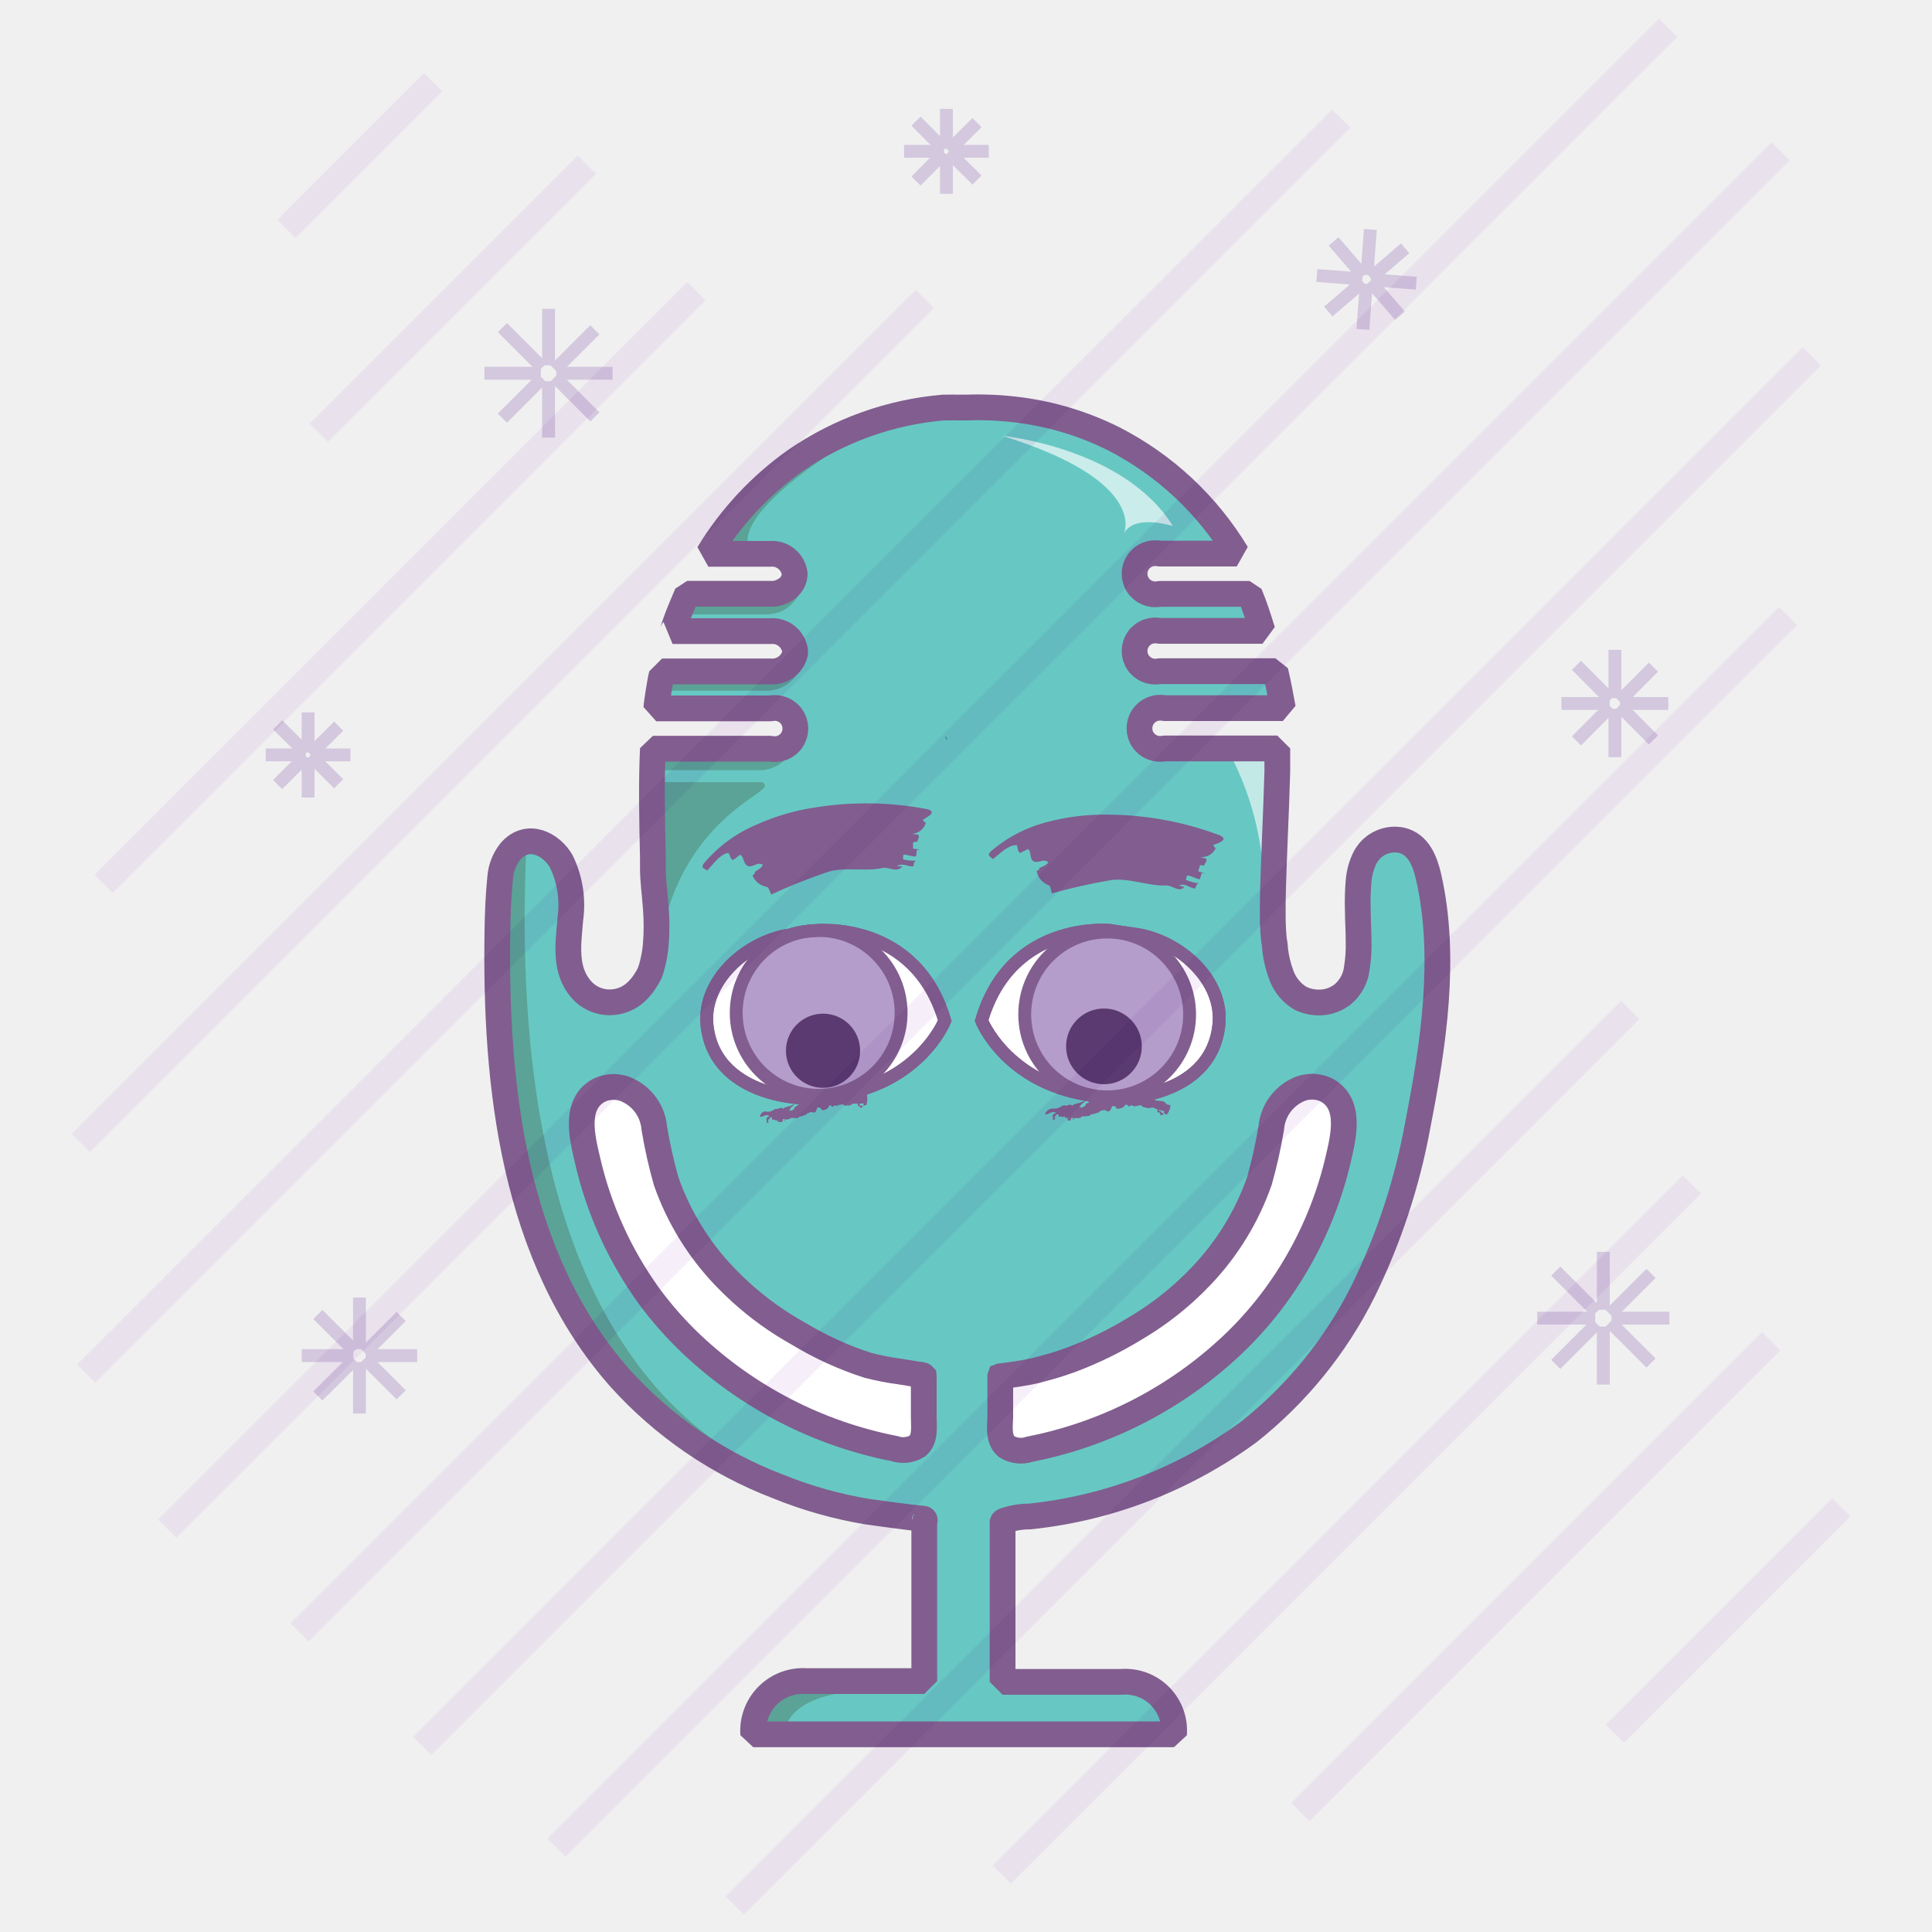
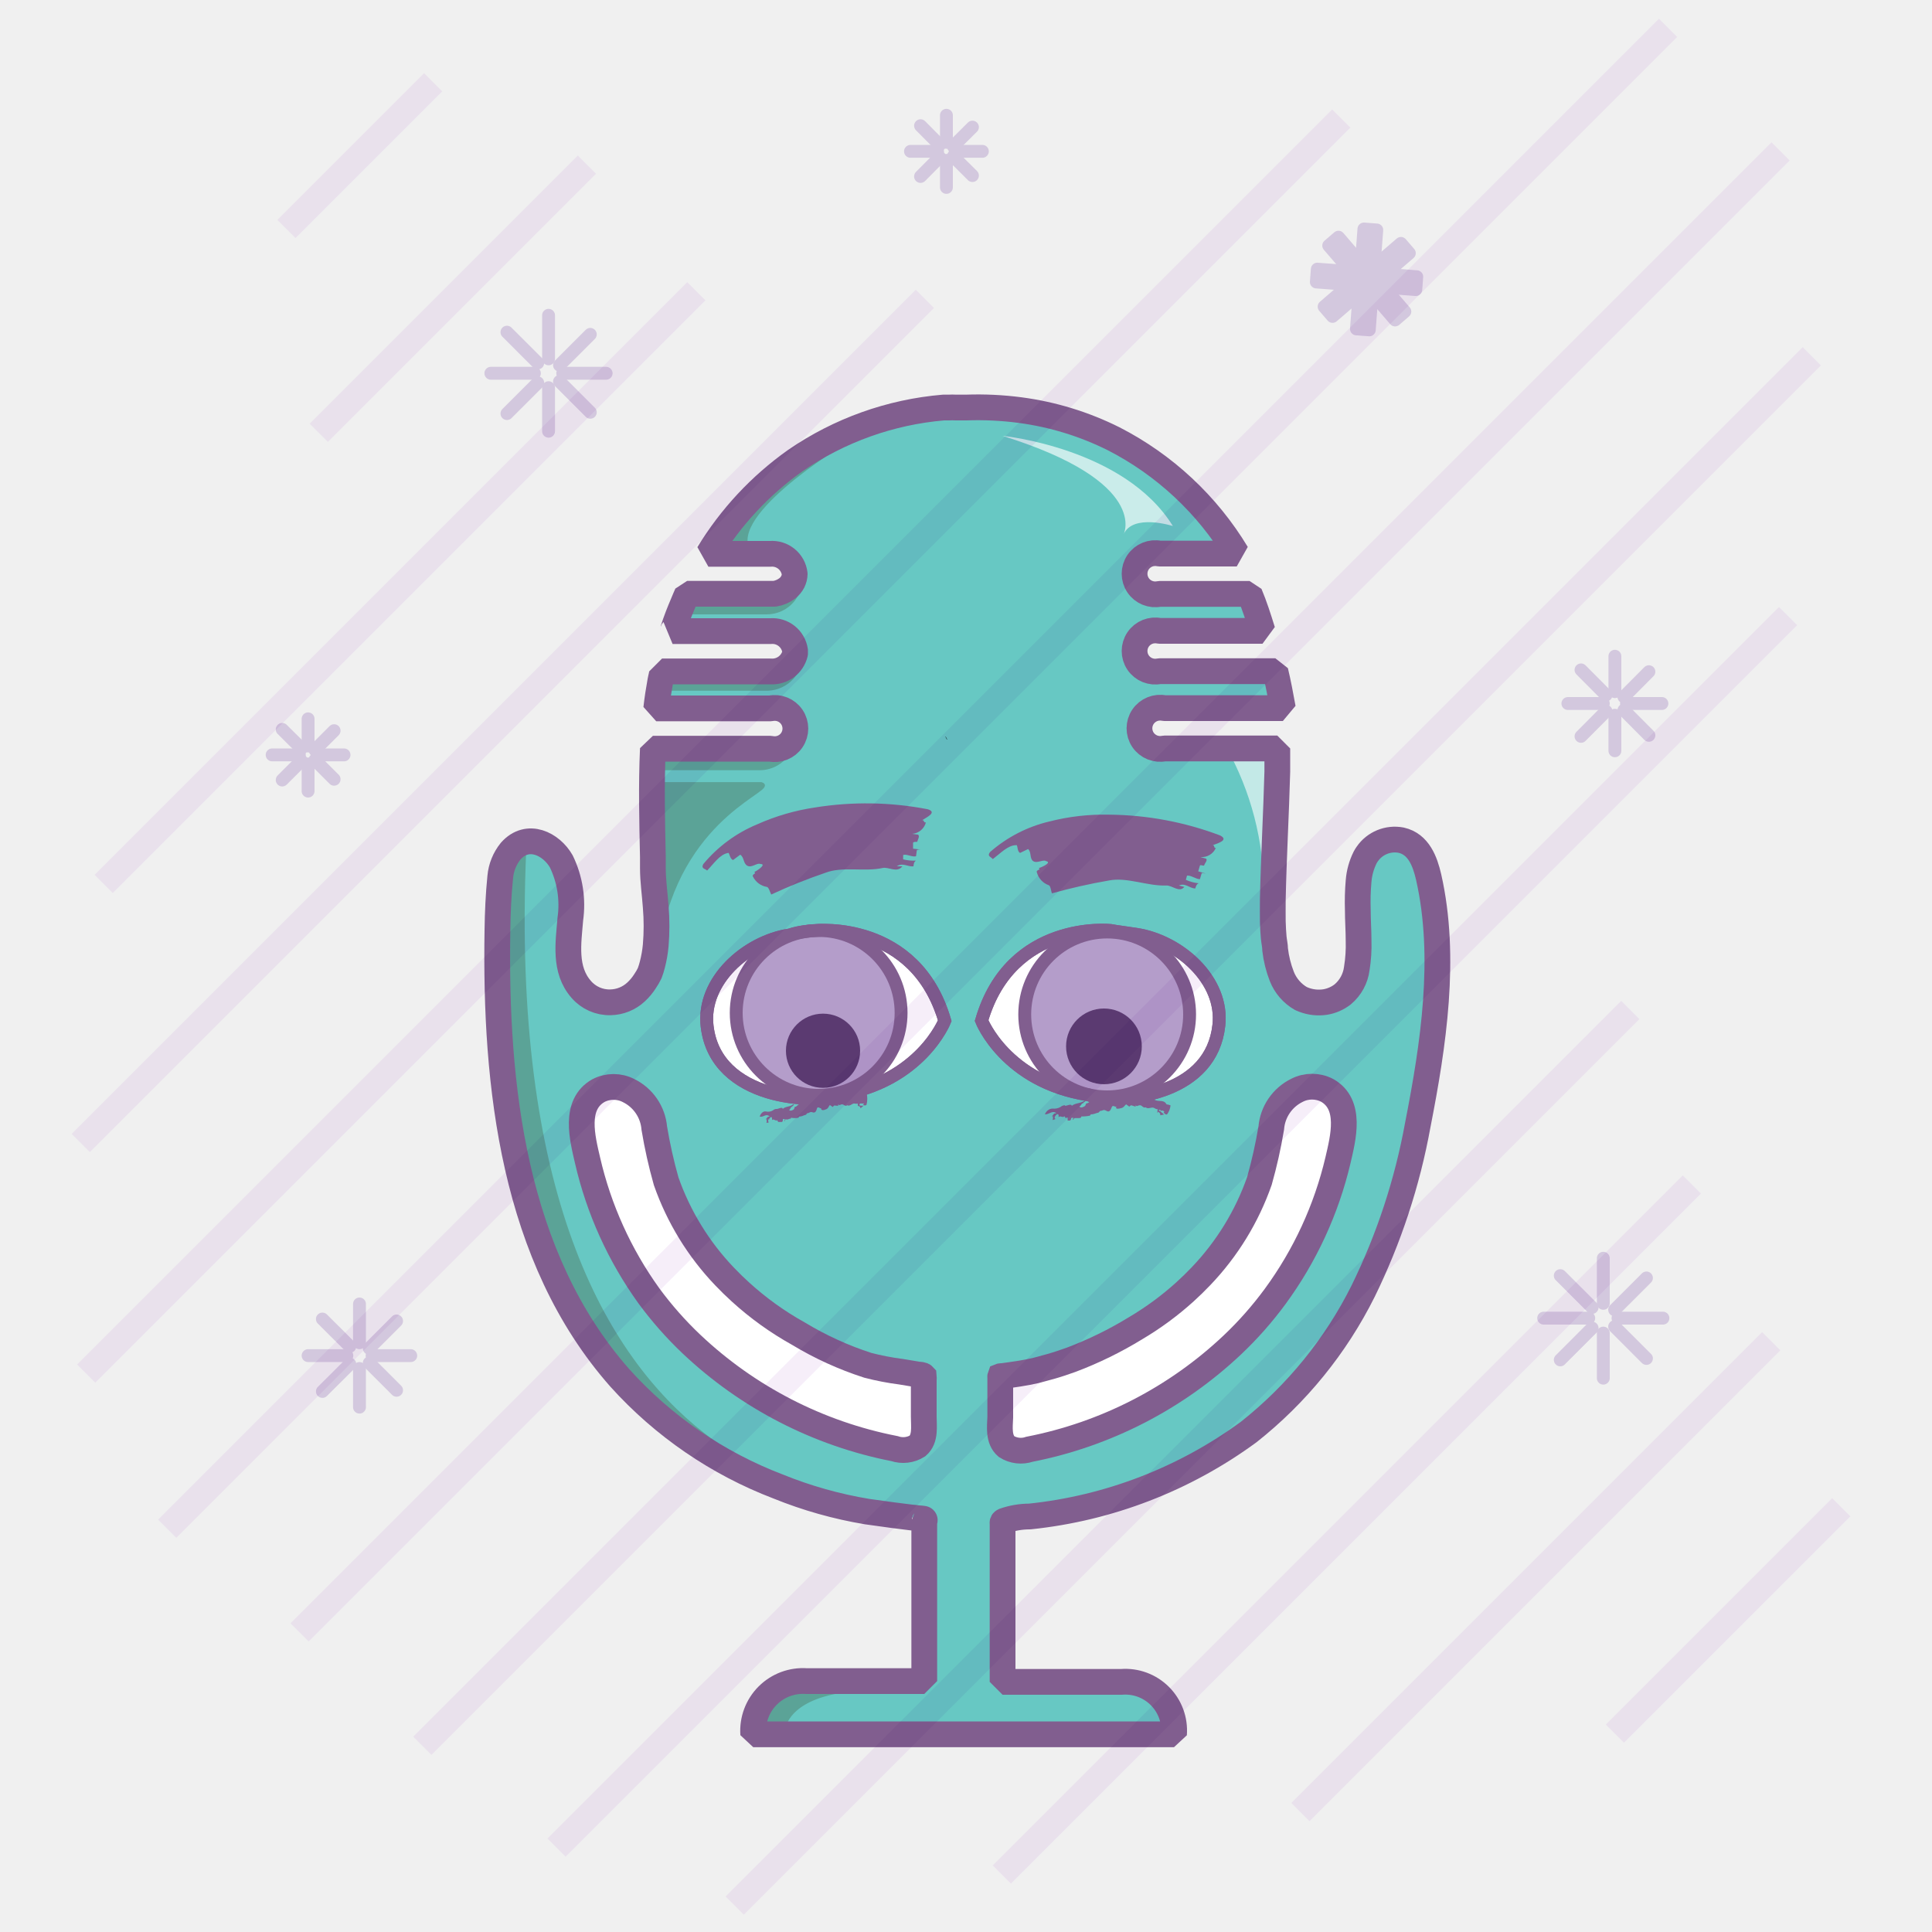
<svg xmlns="http://www.w3.org/2000/svg" viewBox="0 0 150 150">
  <defs>
-     <style>.cls-1{isolation:isolate;}.cls-2{fill:#67c8c3;}.cls-14,.cls-3,.cls-9{fill:#5ba397;}.cls-11,.cls-15,.cls-20,.cls-21,.cls-23,.cls-4,.cls-7{fill:none;}.cls-4{stroke:#67c8c3;stroke-width:0.5px;}.cls-14,.cls-18,.cls-21,.cls-23,.cls-4,.cls-5,.cls-6,.cls-7{stroke-miterlimit:10;}.cls-16,.cls-18,.cls-5{fill:#fff;}.cls-18,.cls-20,.cls-5,.cls-6,.cls-7{stroke:#815e8f;}.cls-12,.cls-13,.cls-6{fill:#b49dca;}.cls-8{fill:#ededed;mix-blend-mode:screen;}.cls-16,.cls-8{opacity:0.65;}.cls-14,.cls-9{stroke:#5ba397;}.cls-20,.cls-9{stroke-linecap:round;}.cls-11,.cls-13,.cls-9{stroke-linejoin:round;}.cls-14,.cls-21,.cls-9{stroke-width:0.25px;}.cls-10{opacity:0.48;}.cls-11,.cls-13{stroke:#b49dca;stroke-linecap:square;}.cls-17,.cls-19{fill:#815e8f;}.cls-18,.cls-20,.cls-23{stroke-width:2px;}.cls-19,.cls-22{mix-blend-mode:multiply;}.cls-20{stroke-linejoin:bevel;}.cls-21{stroke:#000;}.cls-22{opacity:0.8;}.cls-23{stroke:#c999e0;opacity:0.2;mix-blend-mode:luminosity;}</style>
+     <style>
+         .cls-1{isolation:isolate;}.cls-2{fill:#67c8c3;}.cls-14,.cls-3,.cls-9{fill:#5ba397;}.cls-11,.cls-15,.cls-20,.cls-21,.cls-23,.cls-4,.cls-7{fill:none;}
+         .cls-4{stroke:#67c8c3;stroke-width:0.5px;}.cls-14,.cls-18,.cls-21,.cls-23,.cls-4,.cls-5,.cls-6,.cls-7{stroke-miterlimit:10;}.cls-16,.cls-18,.cls-5{fill:#fff;}
+         .cls-18,.cls-20,.cls-5,.cls-6,.cls-7{stroke:#815e8f;}.cls-11,.cls-11,.cls-6{fill:#b49dca;}.cls-8{fill:#ededed;mix-blend-mode:screen;}.cls-16,.cls-8{opacity:0.65;}
+         .cls-14,.cls-9{stroke:#5ba397;}.cls-20,.cls-9{stroke-linecap:round;}.cls-11,.cls-11,.cls-9{stroke-linejoin:round;}.cls-14,.cls-21,.cls-9{stroke-width:0.25px;}
+         .cls-10{opacity:0.48;stroke:#b49dca;}.cls-11{stroke-linecap:round;}.cls-17,.cls-19{fill:#815e8f;}.cls-18,.cls-20,.cls-23{stroke-width:2px;}
+         .cls-19,.cls-22{mix-blend-mode:multiply;}.cls-20{stroke-linejoin:bevel;}.cls-21{stroke:#000;}.cls-22{opacity:0.8;}.cls-23{stroke:#c999e0;opacity:0.2;mix-blend-mode:luminosity;}
+         </style>
  </defs>
  <g class="cls-1">
    <g id="Layer_1" data-name="Layer 1">
      <path class="cls-2" d="M77,134.65H91.15a3.79,3.79,0,0,0-4.08-4.07H77.84v-3.05q0-4.61,0-9.22a.32.32,0,0,1,0-.14.24.24,0,0,1,.11-.09,6.07,6.07,0,0,1,2-.34,34.85,34.85,0,0,0,17-6.56,32.36,32.36,0,0,0,8.88-10.93,49.3,49.3,0,0,0,4.25-12.93c1.21-6.17,2.25-13,.84-19.22-.28-1.22-.78-2.57-2.14-2.87a2.6,2.6,0,0,0-2.63,1.08,2.26,2.26,0,0,0-.16.26,5,5,0,0,0-.51,1.84,18.79,18.79,0,0,0-.06,2.25c0,.79.06,1.58.06,2.37a11.31,11.31,0,0,1-.14,2.17,3.13,3.13,0,0,1-1.09,2,3,3,0,0,1-1.38.6,3.27,3.27,0,0,1-1.64-.18l-.22-.09a3.43,3.43,0,0,1-1.49-1.72A8.38,8.38,0,0,1,99,73.72c0-.3-.08-.61-.11-.94s-.06-.82-.07-1.24,0-1.13,0-1.69c.07-3.3.26-6.63.35-9.94v-.57c0-.41,0-.82,0-1.23H90.4a1.6,1.6,0,1,1,0-3.13h9.2c-.18-1-.37-2-.58-2.87h-9a1.6,1.6,0,1,1,0-3.13h8c-.31-1-.63-2-1-2.87h-7a1.6,1.6,0,1,1,0-3.13h6a23.88,23.88,0,0,0-9.55-8.91,23,23,0,0,0-7.27-2.23,25.28,25.28,0,0,0-4.17-.2H74.2a4.58,4.58,0,0,0-.53,0h-.14l-.27,0a23.82,23.82,0,0,0-11.5,4.11A24.45,24.45,0,0,0,55,43h4.79a1.77,1.77,0,0,1,1.91,1.56,1.44,1.44,0,0,1-.15.61,1.59,1.59,0,0,1-.41.5,2.18,2.18,0,0,1-1,.43l-.28,0H53.35c-.11.25-.22.5-.32.75-.28.65-.54,1.31-.76,2,0,.05,0,.1-.05.15h7.6a1.78,1.78,0,0,1,1.91,1.52,1.48,1.48,0,0,1,0,.21,1.82,1.82,0,0,1-1.9,1.4H51.4c0,.24-.09.49-.13.73-.13.71-.24,1.43-.32,2.14h8.87a1.6,1.6,0,1,1,0,3.13H50.69c-.13,2.8-.06,5.63,0,8.41,0,.29,0,.57,0,.86,0,1,.15,2,.22,3a17.92,17.92,0,0,1,0,3,9.48,9.48,0,0,1-.26,1.49,5.75,5.75,0,0,1-.21.67,4.77,4.77,0,0,1-.36.62,4.23,4.23,0,0,1-.69.83,3,3,0,0,1-2,.81,2.89,2.89,0,0,1-2.26-1c-1.35-1.53-1-3.62-.85-5.46a7.78,7.78,0,0,0-.7-4.48c-.76-1.34-2.6-2.3-3.93-.8a3.71,3.71,0,0,0-.81,2c-.14,1.38-.2,2.76-.22,4.14C38.42,84.29,39.84,97.6,48.14,107a31.8,31.8,0,0,0,12.27,8.41,32.59,32.59,0,0,0,6.91,1.95c.31.05,3.54.5,4.35.55.1,0,.18.1.09.21v12.4l-9.15,0a3.87,3.87,0,0,0-4.13,4.13Z" />
      <path class="cls-3" d="M50.64,59.8h8.27a2.78,2.78,0,0,0,2.42-1.3A2.83,2.83,0,0,0,61.71,57,2,2,0,0,1,59.8,58.6H50.67Z" />
      <path class="cls-4" d="M95.45,58.11c1.23,9.6.63,22.65-2.31,40.39,0,0,4-4.78,5-7.87a.64.64,0,0,0,0-.07,4.64,4.64,0,0,0,.12-.47.32.32,0,0,0,0-.14" />
      <path class="cls-5" d="M62.52,72.33a5.81,5.81,0,0,0-1.2.26c-3.38.51-6.83,3.58-6.42,7.08.68,5.83,8.48,6,10.15,5.34,6.44-1,8.3-5.76,8.3-5.76-2.28-7.82-10-7-10-7A6.38,6.38,0,0,0,62.52,72.33Z" />
      <circle class="cls-6" cx="63.56" cy="78.64" r="6.4" />
      <path class="cls-7" d="M62.52,72.33a5.81,5.81,0,0,0-1.2.26c-3.38.51-6.83,3.58-6.42,7.08.68,5.83,8.48,6,10.15,5.34,6.44-1,8.3-5.76,8.3-5.76-2.28-7.82-10-7-10-7A6.38,6.38,0,0,0,62.52,72.33Z" />
      <path class="cls-8" d="M98.62,58.61C98.59,64,98.11,70,98.11,70a22.94,22.94,0,0,0-2.57-11.37Z" />
      <path class="cls-9" d="M60.89,134.06s.44-2.92,6.91-2.92a39.66,39.66,0,0,0-6.13.08,3,3,0,0,0-2.61,2.84Z" />
      <path class="cls-9" d="M71.39,117c-1.59-.23-32.95,2.21-30.66-51l-.61.28a3.53,3.53,0,0,0-.77,2.52c-.82,7.89-2.41,46.84,32.46,48.48C71.45,117.31,72.3,117.12,71.39,117Z" />
      <path class="cls-5" d="M85.27,85.18A3.58,3.58,0,0,1,84.5,85c-6.43-1-8.29-5.76-8.29-5.76,2.28-7.82,10-7,10-7s.42.08,2,.3c3.38.51,6.83,3.58,6.42,7.08C94.05,84.85,87.82,85.53,85.27,85.18Z" />
      <circle class="cls-6" cx="85.96" cy="78.76" r="6.4" />
      <path class="cls-7" d="M85.27,85.18A3.58,3.58,0,0,1,84.5,85c-6.43-1-8.29-5.76-8.29-5.76,2.28-7.82,10-7,10-7s.42.08,2,.3c3.38.51,6.83,3.58,6.42,7.08C94.05,84.85,87.82,85.53,85.27,85.18Z" />
      <path class="cls-3" d="M62.26,51.06a2.6,2.6,0,0,1,0,.39,2.83,2.83,0,0,1-2.83,2.18H51.73c.11-.62.19-.91.21-1.17h8.42A1.82,1.82,0,0,0,62.26,51.06Z" />
      <path class="cls-3" d="M62.24,45a2.59,2.59,0,0,1-.58,1.7,2.77,2.77,0,0,1-2.16,1H53.35a7.54,7.54,0,0,1,.39-1.08h6.59l.28,0a1.68,1.68,0,0,0,1-.43,1.59,1.59,0,0,0,.41-.5A2.06,2.06,0,0,0,62.24,45Z" />
      <g class="cls-10">
        <line class="cls-11" x1="124.48" y1="97.69" x2="124.48" y2="101.19" />
        <line class="cls-11" x1="124.48" y1="103.5" x2="124.48" y2="107" />
        <line class="cls-11" x1="129.11" y1="102.34" x2="125.62" y2="102.34" />
        <line class="cls-11" x1="123.35" y1="102.34" x2="119.85" y2="102.34" />
        <line class="cls-11" x1="125.36" y1="101.69" x2="127.83" y2="99.22" />
        <line class="cls-11" x1="125.36" y1="103" x2="127.83" y2="105.47" />
        <line class="cls-11" x1="121.14" y1="105.58" x2="123.61" y2="103.11" />
        <line class="cls-11" x1="123.61" y1="101.51" x2="121.14" y2="99.04" />
      </g>
      <g class="cls-10">
-         <rect class="cls-12" x="104.5" y="19.08" width="3.54" height="1" transform="translate(78.75 124.08) rotate(-85.69)" />
-         <rect class="cls-12" x="104.18" y="23.3" width="3.54" height="1" transform="translate(74.25 127.67) rotate(-85.69)" />
-         <rect class="cls-12" x="107.7" y="20.08" width="1" height="3.54" transform="translate(78.33 128.12) rotate(-85.72)" />
-         <rect class="cls-12" x="103.52" y="19.76" width="1" height="3.54" transform="translate(74.77 123.65) rotate(-85.72)" />
-         <rect class="cls-12" x="105.98" y="19.93" width="3.54" height="1" transform="translate(12.76 75.24) rotate(-40.72)" />
-         <rect class="cls-12" x="107.04" y="21.41" width="1" height="3.54" transform="translate(10.91 75.76) rotate(-40.72)" />
-         <rect class="cls-12" x="102.7" y="22.53" width="3.54" height="1" transform="translate(10.27 73.73) rotate(-40.72)" />
-         <rect class="cls-12" x="104.19" y="18.31" width="1" height="3.54" transform="translate(12.25 73.16) rotate(-40.72)" />
+         <rect class="cls-11" x="104.5" y="19.08" width="3.54" height="1" transform="translate(78.75 124.08) rotate(-85.69)" />
+         <rect class="cls-11" x="104.18" y="23.3" width="3.54" height="1" transform="translate(74.25 127.67) rotate(-85.69)" />
+         <rect class="cls-11" x="107.7" y="20.08" width="1" height="3.54" transform="translate(78.33 128.12) rotate(-85.72)" />
+         <rect class="cls-11" x="103.52" y="19.76" width="1" height="3.54" transform="translate(74.77 123.65) rotate(-85.72)" />
+         <rect class="cls-11" x="105.98" y="19.93" width="3.54" height="1" transform="translate(12.76 75.24) rotate(-40.72)" />
+         <rect class="cls-11" x="107.04" y="21.41" width="1" height="3.54" transform="translate(10.91 75.76) rotate(-40.72)" />
+         <rect class="cls-11" x="102.7" y="22.53" width="3.54" height="1" transform="translate(10.27 73.73) rotate(-40.72)" />
+         <rect class="cls-11" x="104.19" y="18.31" width="1" height="3.54" transform="translate(12.25 73.16) rotate(-40.72)" />
      </g>
      <g class="cls-10">
        <line class="cls-11" x1="42.59" y1="24.48" x2="42.59" y2="27.86" />
        <line class="cls-11" x1="42.59" y1="30.1" x2="42.59" y2="33.48" />
        <line class="cls-11" x1="47.06" y1="28.98" x2="43.69" y2="28.98" />
        <line class="cls-11" x1="41.49" y1="28.98" x2="38.11" y2="28.98" />
        <line class="cls-11" x1="43.44" y1="28.35" x2="45.83" y2="25.96" />
-         <line class="cls-13" x1="43.44" y1="29.62" x2="45.83" y2="32.01" />
+         <line class="cls-11" x1="43.44" y1="29.62" x2="45.83" y2="32.01" />
        <line class="cls-11" x1="39.36" y1="32.11" x2="41.75" y2="29.72" />
        <line class="cls-11" x1="41.75" y1="28.18" x2="39.36" y2="25.79" />
      </g>
      <g class="cls-10">
        <line class="cls-11" x1="23.92" y1="55.81" x2="23.92" y2="57.92" />
        <line class="cls-11" x1="23.92" y1="59.31" x2="23.92" y2="61.42" />
        <line class="cls-11" x1="26.71" y1="58.61" x2="24.61" y2="58.61" />
        <line class="cls-11" x1="23.24" y1="58.61" x2="21.13" y2="58.61" />
        <line class="cls-11" x1="24.45" y1="58.22" x2="25.94" y2="56.73" />
-         <line class="cls-13" x1="24.45" y1="59.01" x2="25.94" y2="60.5" />
+         <line class="cls-11" x1="24.45" y1="59.01" x2="25.94" y2="60.5" />
        <line class="cls-11" x1="21.91" y1="60.56" x2="23.4" y2="59.07" />
        <line class="cls-11" x1="23.4" y1="58.11" x2="21.91" y2="56.63" />
      </g>
      <g class="cls-10">
        <line class="cls-11" x1="73.48" y1="8.95" x2="73.48" y2="11.05" />
        <line class="cls-11" x1="73.48" y1="12.45" x2="73.48" y2="14.55" />
        <line class="cls-11" x1="76.27" y1="11.75" x2="74.16" y2="11.75" />
        <line class="cls-11" x1="72.79" y1="11.75" x2="70.69" y2="11.75" />
        <line class="cls-11" x1="74.01" y1="11.35" x2="75.5" y2="9.87" />
-         <line class="cls-13" x1="74.01" y1="12.15" x2="75.5" y2="13.63" />
+         <line class="cls-11" x1="74.01" y1="12.15" x2="75.5" y2="13.63" />
        <line class="cls-11" x1="71.47" y1="13.7" x2="72.95" y2="12.21" />
        <line class="cls-11" x1="72.95" y1="11.25" x2="71.47" y2="9.76" />
      </g>
      <g class="cls-10">
        <line class="cls-11" x1="27.91" y1="101.24" x2="27.91" y2="104.25" />
        <line class="cls-11" x1="27.91" y1="106.25" x2="27.91" y2="109.25" />
        <line class="cls-11" x1="31.89" y1="105.25" x2="28.89" y2="105.25" />
        <line class="cls-11" x1="26.93" y1="105.25" x2="23.92" y2="105.25" />
        <line class="cls-11" x1="28.67" y1="104.68" x2="30.79" y2="102.56" />
        <line class="cls-11" x1="28.67" y1="105.82" x2="30.79" y2="107.94" />
        <line class="cls-11" x1="25.03" y1="108.03" x2="27.16" y2="105.91" />
        <line class="cls-11" x1="27.16" y1="104.53" x2="25.03" y2="102.41" />
      </g>
      <path class="cls-9" d="M55.84,42.47c-.17-.2,3.35-5.55,10.37-8.52,0,0-9.29,5.47-8.21,8.52Z" />
      <path class="cls-14" d="M51,60.85h8.1c1.34.38-5.88,2.21-7.81,11.51C51.24,72.36,50.62,61.17,51,60.85Z" />
      <line class="cls-15" x1="76.99" y1="80" x2="76.04" y2="70.64" />
      <path class="cls-16" d="M77.84,33.84s9.47.93,13.22,7c0,0-3.12-1-3.83.66C87.23,41.52,89.36,37.43,77.84,33.84Z" />
      <path class="cls-17" d="M67.29,84.89A.73.73,0,0,0,67,85c-.3-.27-.54.14-.86,0s-.51.06-.79-.06c-.11.39-.55-.07-.76.19-.14,0-.21.21-.1.27-.19,0-.15-.15-.3-.07l0-.14c-.06,0-.12-.1-.19-.07l-.07.14c-.2-.15-.28.14-.49.06.14.09-.05.09,0,.2,0,0-.16-.07-.12-.11-.18,0-.3.23-.42.05l-.06.07c-.09.1-.19,0-.29,0v.08a.19.19,0,0,1-.24,0c-.17,0-.36.19-.51.31-.18,0-.07.16-.21.24s-.25.11-.33,0c.13,0,.1-.25.26-.23-.07-.06.22-.13.07-.2-.24.22-.61.15-.82.37,0-.2-.35,0-.45,0l0,0a.4.4,0,0,0-.31.11.74.74,0,0,1-.52.09c-.27-.08-.46.23-.51.39.32.08.48-.28.78,0-.2,0-.19.08-.3.22l.1,0-.05.06c.05.06,0,.15,0,.22l.22-.07c-.14,0-.08-.13-.07-.22h.12s-.12,0,0-.11.1-.06.16,0l0,.18c.1-.16.29.11.4,0l.08.14.13,0v0h.16c.08-.05.07-.13.07-.19s.12-.06.16,0l-.06.11.08,0c-.05,0,0-.08,0-.12.17,0,.12,0,.23,0,.09-.09.24,0,.22-.13a1.4,1.4,0,0,0,.58,0l.06-.09c.23,0,.3-.09.52-.14v0l.1-.12c.18,0,.21-.15.42-.07s.29-.11.34-.3.24,0,.33,0l0,.07.08.06c.13,0,.14,0,.31-.07s.18-.22.28-.33l.23.16v0c.13-.2.1-.09.42-.1l0-.11c.11.13.16,0,.3,0s.26.2.39.07c.24.12.39-.18.6-.13s.24-.08.23.11h0v.18l0-.12c.07.06.18,0,.21.2l.23-.2s-.09,0-.14,0v0s-.16,0-.2-.07l.07,0c-.07,0,0-.09,0-.1s.12,0,.24,0,.07.05,0,.08.22.13.27,0v0A1.89,1.89,0,0,0,67.29,84.89Z" />
      <path class="cls-17" d="M90.88,85.82a1.29,1.29,0,0,0-.31-.08c-.24-.44-.67-.12-1-.41a5.17,5.17,0,0,1-.94-.29c-.19.38-.65-.21-.93,0-.17,0-.27.19-.15.26-.22,0-.16-.16-.35-.11l.07-.13c-.06,0-.13-.12-.21-.09l-.09.14c-.23-.15-.35.12-.59,0,.16.1-.07.08,0,.19,0-.06-.18-.07-.13-.12-.21,0-.37.23-.5,0l-.07.07c-.12.09-.23,0-.34,0v.08a.28.28,0,0,1-.29,0c-.2,0-.42.2-.6.32-.22,0-.09.16-.26.25s-.29.13-.39,0c.16-.05.14-.26.31-.25-.08-.06.27-.13.1-.2-.29.23-.72.17-1,.41,0-.2-.4,0-.52,0l0-.05a.55.55,0,0,0-.36.14,1,1,0,0,1-.61.12c-.31,0-.54.27-.59.45.37,0,.56-.34.9-.09-.24,0-.23.09-.35.25l.11,0-.06.07c.06.05,0,.15,0,.21l.25-.09c-.15,0-.09-.12-.08-.21H82s-.13,0,0-.1.12-.07.19,0l0,.18c.12-.17.33.09.45-.08l.1.15.15-.06V87l.18,0a.19.19,0,0,0,.09-.19c.07,0,.14-.07.18,0l-.06.12h.09c-.07,0,0-.08.06-.12.19,0,.13,0,.26,0s.28,0,.26-.13a2.93,2.93,0,0,0,.67-.06l.07-.1c.26,0,.35-.09.6-.14v0l.13-.13c.2,0,.25-.15.49,0s.34-.12.41-.3.27,0,.38,0l-.07.06.09.07c.15,0,.16,0,.35-.05s.24-.19.36-.29l.25.18v0c.17-.18.13-.09.49,0v-.11c.1.14.18,0,.34,0s.26.25.43.16c.23.19.48-.08.7.07s.29,0,.22.19h0l0,.19.07-.11c.06.07.18.12.15.28l.31-.06a.28.28,0,0,1-.13-.11l0,0s-.16-.09-.18-.17H90c-.06-.08,0-.09.07-.09.1.17.14,0,.27.1s0,.08,0,.1.18.24.28.15v0A1.43,1.43,0,0,0,90.88,85.82Z" />
      <path class="cls-18" d="M81.58,106.09c.53-.15,1.06-.33,1.59-.52a29.5,29.5,0,0,0,5-2.45A23.67,23.67,0,0,0,92,100.3c.43-.39.85-.8,1.25-1.22a20.51,20.51,0,0,0,4.53-7.39,38.15,38.15,0,0,0,.92-4.11,3.59,3.59,0,0,1,2-2.93,2.55,2.55,0,0,1,2.33,0c1.94,1.09,1.25,3.7.85,5.43A29.22,29.22,0,0,1,99,100.66a28.11,28.11,0,0,1-3.31,3.75,31.85,31.85,0,0,1-15.76,8.11,2.09,2.09,0,0,1-1.79-.21c-.64-.56-.51-1.51-.48-2.27,0-.54,0-1.08,0-1.62s0-1,0-1.5a.1.1,0,0,1,0-.07.12.12,0,0,1,.09,0c.88-.12,1.78-.24,2.65-.44Z" />
      <path class="cls-18" d="M71.72,106.83a.1.1,0,0,1,0,0,1.71,1.71,0,0,1,0,.32s0,.84,0,1.22c0,.54,0,1.08,0,1.62,0,.76.16,1.71-.48,2.27a2.09,2.09,0,0,1-1.79.21,31.85,31.85,0,0,1-15.76-8.11,28.11,28.11,0,0,1-3.31-3.75A29.22,29.22,0,0,1,45.62,90.1c-.4-1.73-1.09-4.34.85-5.43a2.55,2.55,0,0,1,2.33,0,3.59,3.59,0,0,1,2,2.93,38.15,38.15,0,0,0,.92,4.11,20.51,20.51,0,0,0,4.53,7.39c.4.42.82.83,1.25,1.22a24,24,0,0,0,4.5,3.23A25.59,25.59,0,0,0,67.37,106a20.77,20.77,0,0,0,2.59.5l1.32.22C71.42,106.73,71.63,106.73,71.72,106.83Z" />
      <circle class="cls-19" cx="63.9" cy="81.58" r="2.88" />
      <circle class="cls-19" cx="85.71" cy="81.24" r="2.94" />
      <path class="cls-17" d="M90.54,68.75c-1.44.06-3.05-.67-4.44-.39a43.91,43.91,0,0,0-4.43,1c-.08-.21-.09-.56-.24-.63a1.47,1.47,0,0,1-.93-1c-.09-.21.36-.18.15-.33.4-.13,1-.46.57-.54-.21-.16-.7.2-1,0s-.12-.7-.4-.94l-.62.3c-.26-.12-.16-.68-.32-.6-.62,0-1.19.62-1.8,1.08-.13-.18-.47-.21-.21-.55a10.74,10.74,0,0,1,4.6-2.37,17.2,17.2,0,0,1,4.66-.53,25,25,0,0,1,8.59,1.61c.68.34-.05.58-.59.77.19-.07.09.26.27.2a1.19,1.19,0,0,1-1.2.71l.45.13c.11.15-.1.32-.17.54-.14,0-.29-.09-.32,0l-.13.44.57.17c-.14,0-.28-.09-.31,0l-.13.44c-.31,0-.68-.31-1-.28l-.09.33a3.32,3.32,0,0,0,1,.27c-.17.07-.2.18-.27.4-.44,0-.77-.46-1.27-.23l.42.11C91.56,69.34,91,68.72,90.54,68.75Z" />
      <path class="cls-17" d="M68.53,67.39c-1.4.31-3.12-.14-4.44.37a42.14,42.14,0,0,0-4.21,1.69c-.11-.2-.18-.55-.34-.59a1.47,1.47,0,0,1-1.08-.8c-.12-.19.33-.24.1-.35.37-.2.95-.63.47-.63-.24-.12-.66.32-1,.14s-.24-.67-.56-.86l-.55.41c-.29-.08-.27-.65-.42-.54-.61.11-1.07.81-1.6,1.36-.15-.16-.49-.13-.3-.5A10.84,10.84,0,0,1,58.79,64a17.13,17.13,0,0,1,4.5-1.31,25.1,25.1,0,0,1,8.74.14c.73.23,0,.58-.45.86.17-.09.13.24.31.15a1.2,1.2,0,0,1-1.07.9l.46.06c.14.13,0,.33-.07.56-.15,0-.3,0-.32.07l0,.46.59.07c-.14,0-.29,0-.3.07l-.06.45c-.3.08-.72-.19-1-.1l0,.34a3.44,3.44,0,0,0,1,.1c-.16.1-.17.21-.2.44-.43.06-.83-.32-1.29,0l.43,0C69.64,67.8,69,67.29,68.53,67.39Z" />
      <path class="cls-20" d="M77,134.65H91.15a3.79,3.79,0,0,0-4.08-4.07H77.84v-3.05q0-4.61,0-9.22a.32.32,0,0,1,0-.14.24.24,0,0,1,.11-.09,6.07,6.07,0,0,1,2-.34,34.85,34.85,0,0,0,17-6.56,32.36,32.36,0,0,0,8.88-10.93,49.3,49.3,0,0,0,4.25-12.93c1.21-6.17,2.25-13,.84-19.22-.28-1.22-.78-2.57-2.14-2.87a2.6,2.6,0,0,0-2.63,1.08,2.26,2.26,0,0,0-.16.26,5,5,0,0,0-.51,1.84,18.79,18.79,0,0,0-.06,2.25c0,.79.06,1.58.06,2.37a11.31,11.31,0,0,1-.14,2.17,3.13,3.13,0,0,1-1.09,2,3,3,0,0,1-1.38.6,3.27,3.27,0,0,1-1.64-.18l-.22-.09a3.43,3.43,0,0,1-1.49-1.72A8.38,8.38,0,0,1,99,73.72c0-.3-.08-.61-.11-.94s-.06-.82-.07-1.24,0-1.13,0-1.69c.07-3.3.26-6.63.35-9.94v-.57c0-.41,0-.82,0-1.23H90.4a1.6,1.6,0,1,1,0-3.13h9.2c-.18-1-.37-2-.58-2.87h-9a1.6,1.6,0,1,1,0-3.13h8c-.31-1-.63-2-1-2.87h-7a1.6,1.6,0,1,1,0-3.13h6a23.88,23.88,0,0,0-9.55-8.91,23,23,0,0,0-7.27-2.23,25.28,25.28,0,0,0-4.17-.2H74.2a4.58,4.58,0,0,0-.53,0h-.14l-.27,0a23.82,23.82,0,0,0-11.5,4.11A24.45,24.45,0,0,0,55,43h4.79a1.77,1.77,0,0,1,1.91,1.56,1.44,1.44,0,0,1-.15.61,1.59,1.59,0,0,1-.41.5,2.18,2.18,0,0,1-1,.43l-.28,0H53.35c-.11.25-.22.5-.32.75-.28.65-.54,1.31-.76,2,0,.05,0,.1-.05.15h7.6a1.78,1.78,0,0,1,1.91,1.52,1.48,1.48,0,0,1,0,.21,1.82,1.82,0,0,1-1.9,1.4H51.4c0,.24-.09.49-.13.73-.13.71-.24,1.43-.32,2.14h8.87a1.6,1.6,0,1,1,0,3.13H50.69c-.13,2.8-.06,5.63,0,8.41,0,.29,0,.57,0,.86,0,1,.15,2,.22,3a17.92,17.92,0,0,1,0,3,9.48,9.48,0,0,1-.26,1.49,5.75,5.75,0,0,1-.21.67,4.77,4.77,0,0,1-.36.62,4.23,4.23,0,0,1-.69.83,3,3,0,0,1-2,.81,2.89,2.89,0,0,1-2.26-1c-1.35-1.53-1-3.62-.85-5.46a7.78,7.78,0,0,0-.7-4.48c-.76-1.34-2.6-2.3-3.93-.8a3.71,3.71,0,0,0-.81,2c-.14,1.38-.2,2.76-.22,4.14C38.42,84.29,39.84,97.6,48.14,107a31.8,31.8,0,0,0,12.27,8.41,32.59,32.59,0,0,0,6.91,1.95c.31.05,3.54.5,4.35.55.1,0,.18.1.09.21v12.4l-9.15,0a3.87,3.87,0,0,0-4.13,4.13Z" />
      <g class="cls-10">
        <line class="cls-11" x1="125.38" y1="53.7" x2="125.38" y2="50.95" />
        <line class="cls-11" x1="125.38" y1="58.29" x2="125.38" y2="55.53" />
        <line class="cls-11" x1="126.28" y1="54.62" x2="129.03" y2="54.62" />
        <line class="cls-11" x1="121.73" y1="54.62" x2="124.48" y2="54.62" />
        <line class="cls-11" x1="126.08" y1="54.1" x2="128.02" y2="52.15" />
        <line class="cls-11" x1="126.08" y1="55.14" x2="128.02" y2="57.09" />
        <line class="cls-11" x1="122.75" y1="57.17" x2="124.69" y2="55.22" />
        <line class="cls-11" x1="122.75" y1="52.01" x2="124.69" y2="53.96" />
      </g>
      <line class="cls-21" x1="73.48" y1="57.3" x2="73.46" y2="57.31" />
      <g class="cls-22">
        <line class="cls-23" x1="142.96" y1="117.02" x2="125.38" y2="134.6" />
        <line class="cls-23" x1="137.52" y1="104.13" x2="100.96" y2="140.69" />
        <line class="cls-23" x1="131.36" y1="91.96" x2="77.78" y2="145.54" />
        <line class="cls-23" x1="126.58" y1="78.41" x2="57.04" y2="147.95" />
        <polyline class="cls-23" points="138.83 47.83 130.84 55.82 125.46 61.2 43.21 143.45" />
        <line class="cls-23" x1="140.67" y1="27.66" x2="32.79" y2="135.54" />
        <line class="cls-23" x1="138.25" y1="11.75" x2="23.26" y2="126.74" />
        <line class="cls-23" x1="129.51" y1="2.16" x2="12.98" y2="118.69" />
        <line class="cls-23" x1="104.14" y1="9.2" x2="6.69" y2="106.65" />
        <line class="cls-23" x1="71.81" y1="23.2" x2="6.27" y2="88.74" />
        <line class="cls-23" x1="54.07" y1="22.61" x2="8.05" y2="68.63" />
        <line class="cls-23" x1="45.57" y1="12.78" x2="24.75" y2="33.6" />
        <line class="cls-23" x1="33.63" y1="6.39" x2="22.24" y2="17.78" />
      </g>
    </g>
  </g>
</svg>
